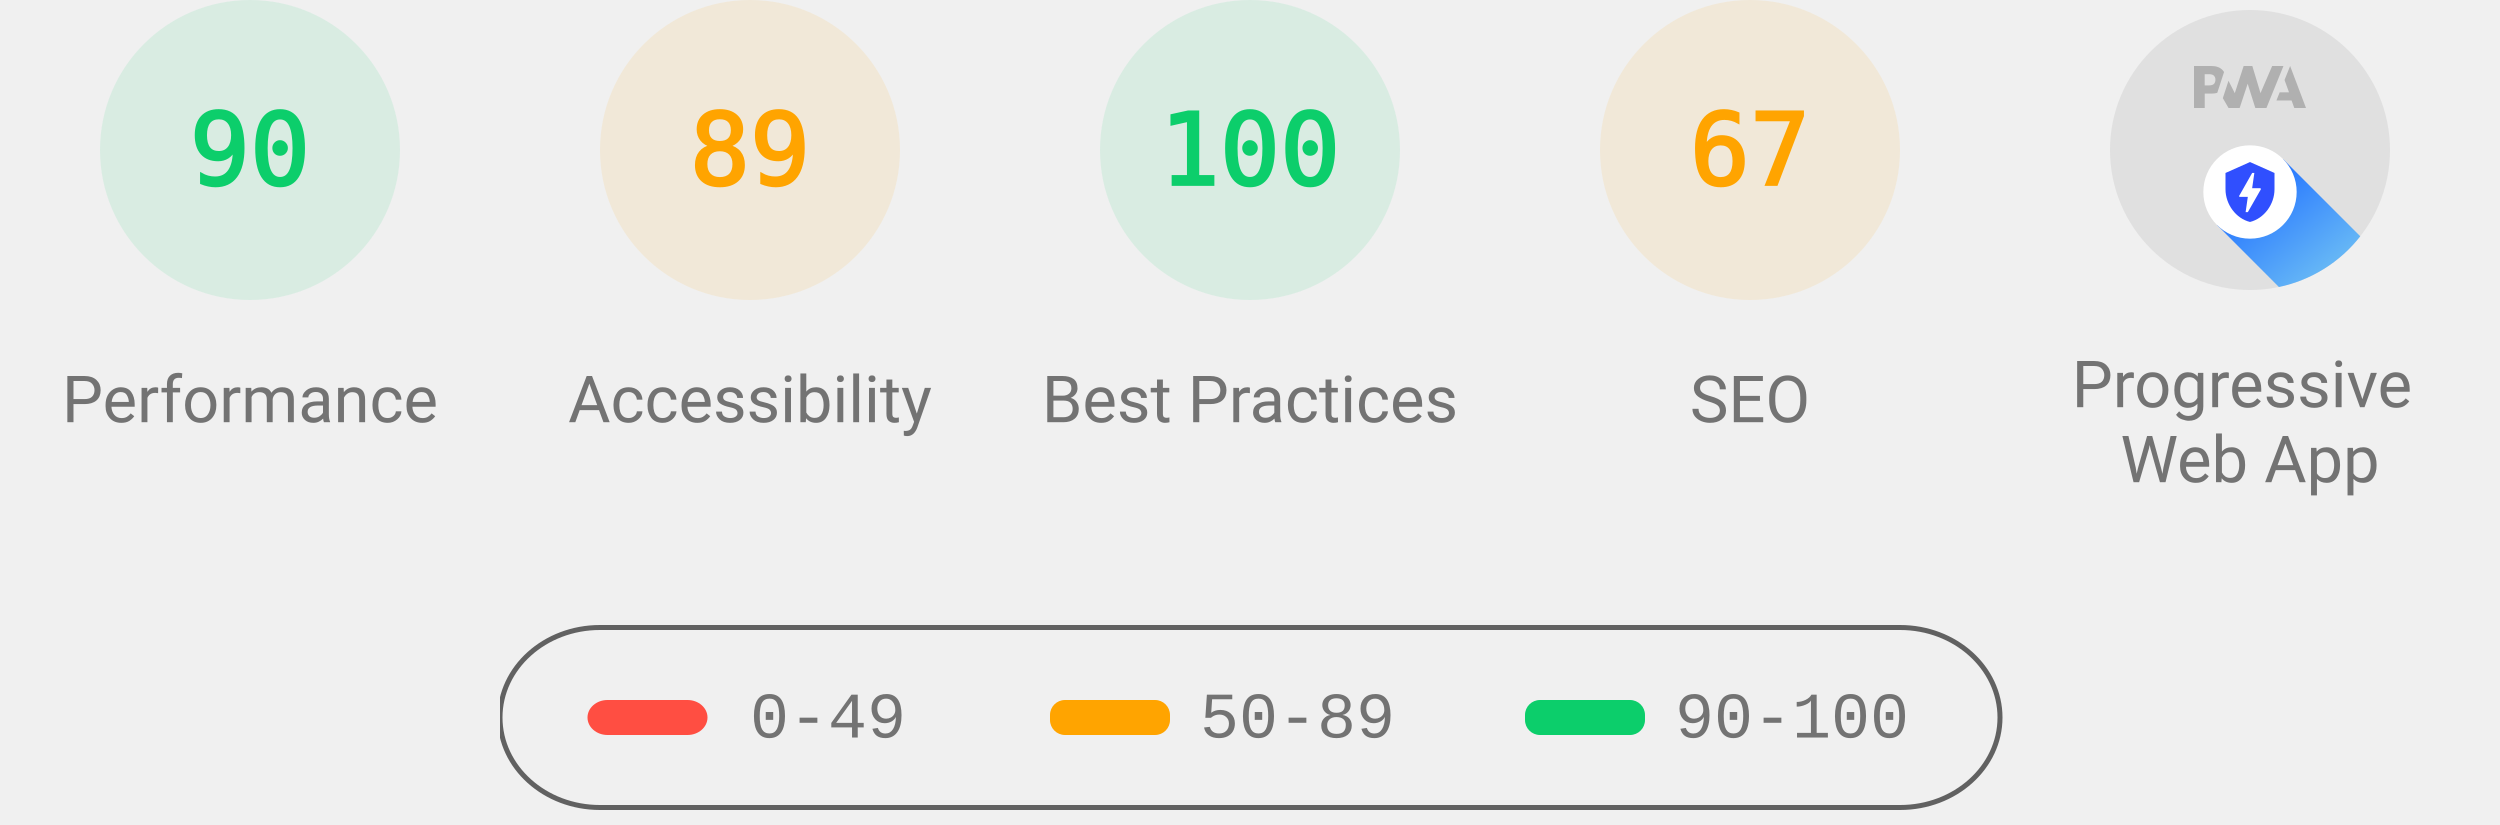
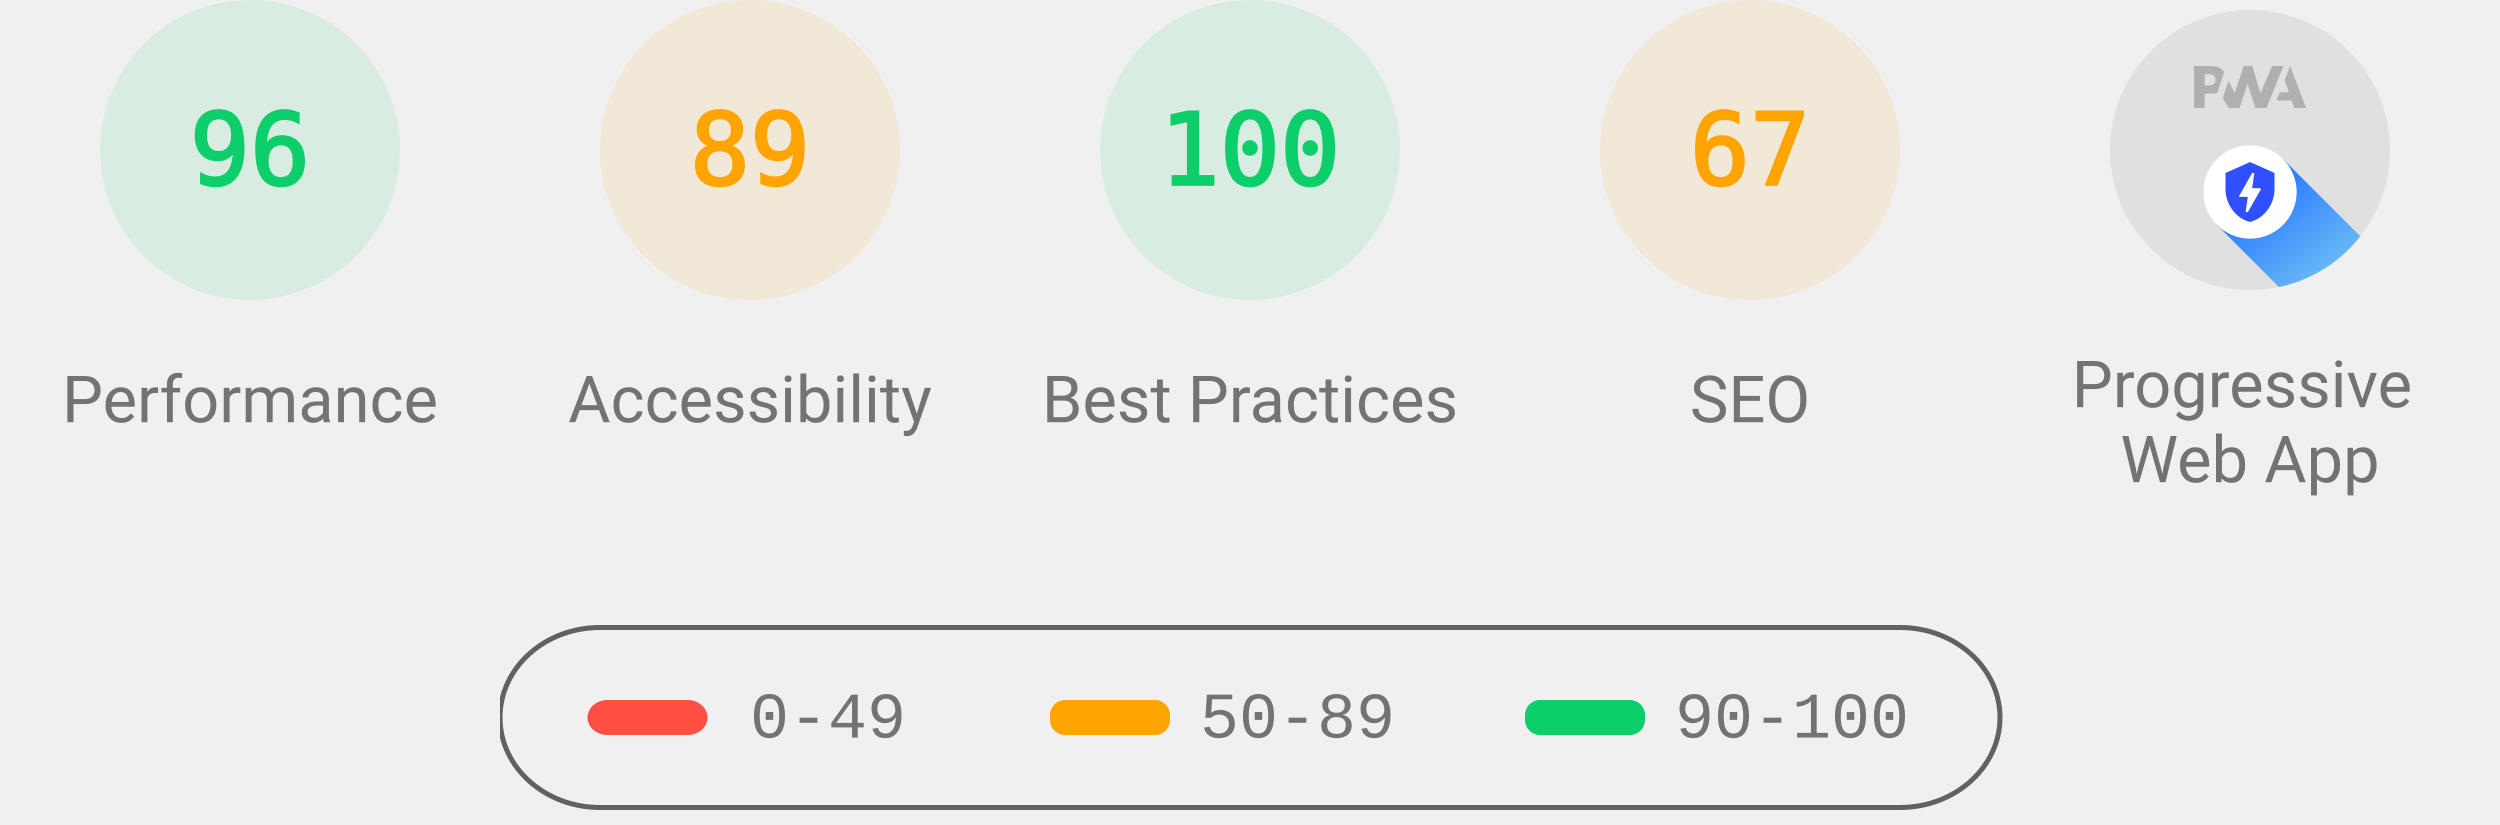
<svg xmlns="http://www.w3.org/2000/svg" class="theme--agnostic" fill="none" width="1000" height="330">
  <style>
			.gauge-base {
				opacity: 0.1
			}

			.gauge-arc {
				fill: none;
				animation-delay: 250ms;
				stroke-linecap: round;
				transform: rotate(-90deg);
				transform-origin: 100px 60px;
				animation: load-gauge 1s ease forwards
			}

			.guage-text {
				font-size: 40px;
				font-family: monospace;
				text-align: center
			}

			.guage-red {
				color: #ff4e42;
				fill: #ff4e42;
				stroke: #ff4e42
			}
			.guage-orange {
				color: #ffa400;
				fill: #ffa400;
				stroke: #ffa400
			}
			.guage-green {
				color: #0cce6b;
				fill: #0cce6b;
				stroke: #0cce6b
			}
			.theme--agnostic .guage-undefined {
				color: #5c5c5c;
				fill: #5c5c5c;
				stroke: #5c5c5c
			}
			.theme--light .guage-undefined {
				color: #1e1e1e;
				fill: #1e1e1e;
				stroke: #1e1e1e
			}
			.theme--dark .guage-undefined {
				color: #f5f5f5;
				fill: #f5f5f5;
				stroke: #f5f5f5
			}

			.guage-title {
				stroke: none;
				font-size: 26px;
				line-height: 26px;
				font-family: Roboto, Halvetica, Arial, sans-serif
			}
			.metric.guage-title {
				font-family: 'Courier New', Courier, monospace
			}
			.theme--agnostic .guage-title {
				color: #737373;
				fill: #737373
			}
			.theme--light .guage-title {
				color: #212121;
				fill: #212121
			}
			.theme--dark .guage-title {
				color: #f5f5f5;
				fill: #f5f5f5
			}

			@keyframes load-gauge {
				from {
					stroke-dasharray: 0 352.858
				}
			}
			.lh-gauge--pwa__disc {
				fill: #e0e0e0
			}
			.lh-gauge--pwa__logo {
				position: relative;
				fill: #b0b0b0
			}
			.lh-gauge--pwa__invisible {
				display: none
			}
			.lh-gauge--pwa__visible {
				display: inline
			}
			.guage-invisible {
				display: none
			}
			.lh-gauge--pwa__logo--primary-color {
				fill: #304ffe
			}
			.theme--agnostic .lh-gauge--pwa__logo--secondary-color {
				fill: #787878
			}
			.theme--light .lh-gauge--pwa__logo--secondary-color {
				fill: #3d3d3d
			}
			.theme--dark .lh-gauge--pwa__logo--secondary-color {
				fill: #d8b6b6
			}
			.theme--light #svg_2 {
				stroke: #00000022
			}
			.theme--agnostic #svg_2 {
				stroke: #616161
			}
			.theme--light #svg_2 {
				stroke: #00000022
			}
			.theme--dark #svg_2 {
				stroke: #f5f5f566
			}
		</style>
  <svg class="guage-div guage-perf guage-green" viewBox="0 0 200 200" width="200" height="200" x="0" y="0">
    <circle class="gauge-base" r="56" cx="100" cy="60" stroke-width="8" />
-     <circle class="gauge-arc guage-arc-1" r="56" cx="100" cy="60" stroke-width="8" style="stroke-dasharray: 316.672, 351.858;" />
-     <text class="guage-text" x="100px" y="60px" alignment-baseline="central" dominant-baseline="central" text-anchor="middle">90</text>
+     <circle class="gauge-arc guage-arc-1" r="56" cx="100" cy="60" stroke-width="8" style="stroke-dasharray: 337.784, 351.858;" />
+     <text class="guage-text" x="100px" y="60px" alignment-baseline="central" dominant-baseline="central" text-anchor="middle">96</text>
    <text class="guage-title" x="100px" y="160px" alignment-baseline="central" dominant-baseline="central" text-anchor="middle">Performance</text>
  </svg>,<svg class="guage-div guage-perf guage-orange" viewBox="0 0 200 200" width="200" height="200" x="200" y="0">
    <circle class="gauge-base" r="56" cx="100" cy="60" stroke-width="8" />
    <circle class="gauge-arc guage-arc-1" r="56" cx="100" cy="60" stroke-width="8" style="stroke-dasharray: 313.154, 351.858;" />
    <text class="guage-text" x="100px" y="60px" alignment-baseline="central" dominant-baseline="central" text-anchor="middle">89</text>
    <text class="guage-title" x="100px" y="160px" alignment-baseline="central" dominant-baseline="central" text-anchor="middle">Accessibility</text>
  </svg>,<svg class="guage-div guage-perf guage-green" viewBox="0 0 200 200" width="200" height="200" x="400" y="0">
    <circle class="gauge-base" r="56" cx="100" cy="60" stroke-width="8" />
    <circle class="gauge-arc guage-arc-1" r="56" cx="100" cy="60" stroke-width="8" style="stroke-dasharray: 351.858, 351.858;" />
    <text class="guage-text" x="100px" y="60px" alignment-baseline="central" dominant-baseline="central" text-anchor="middle">100</text>
    <text class="guage-title" x="100px" y="160px" alignment-baseline="central" dominant-baseline="central" text-anchor="middle">Best Practices</text>
  </svg>,<svg class="guage-div guage-perf guage-orange" viewBox="0 0 200 200" width="200" height="200" x="600" y="0">
    <circle class="gauge-base" r="56" cx="100" cy="60" stroke-width="8" />
    <circle class="gauge-arc guage-arc-1" r="56" cx="100" cy="60" stroke-width="8" style="stroke-dasharray: 235.745, 351.858;" />
    <text class="guage-text" x="100px" y="60px" alignment-baseline="central" dominant-baseline="central" text-anchor="middle">67</text>
    <text class="guage-title" x="100px" y="160px" alignment-baseline="central" dominant-baseline="central" text-anchor="middle">SEO</text>
  </svg>,<svg class="guage-div guage-pwa" viewBox="0 0 200 200" width="200" height="200" x="800" y="0">
    <svg viewBox="0 0 60 60" width="112" height="112" x="44" y="4">
      <defs>
        <linearGradient id="lh-gauge--pwa__check-circle__gradient-0" x1="50%" y1="0%" x2="50%" y2="100%">
          <stop stop-color="#00C852" offset="0%" />
          <stop stop-color="#009688" offset="100%" />
        </linearGradient>
        <linearGradient id="lh-gauge--pwa__installable__shadow-gradient-0" x1="76.056%" x2="24.111%" y1="82.995%" y2="24.735%">
          <stop stop-color="#A5D6A7" offset="0%" />
          <stop stop-color="#80CBC4" offset="100%" />
        </linearGradient>
        <linearGradient id="lh-gauge--pwa__fast-reliable__shadow-gradient-0" x1="76.056%" y1="82.995%" x2="25.678%" y2="26.493%">
          <stop stop-color="#64B5F6" offset="0%" />
          <stop stop-color="#2979FF" offset="100%" />
        </linearGradient>
        <g id="lh-gauge--pwa__fast-reliable-badge-0">
          <circle fill="#FFFFFF" cx="10" cy="10" r="10" />
          <path fill="#304FFE" d="M10 3.58l5.25 2.34v3.5c0 3.23-2.24 6.26-5.25 7-3.01-.74-5.25-3.77-5.25-7v-3.5L10 3.58zm-.47 10.74l2.76-4.83.03-.07c.04-.08 0-.24-.22-.24h-1.64l.47-3.26h-.47l-2.7 4.77c-.02.01.05-.1-.04.05-.09.16-.1.31.18.31h1.63l-.47 3.27h.47z" />
        </g>
        <g id="lh-gauge--pwa__installable-badge-0">
          <circle fill="#FFFFFF" cx="10" cy="10" r="10" />
          <path fill="#009688" d="M10 4.167A5.835 5.835 0 0 0 4.167 10 5.835 5.835 0 0 0 10 15.833 5.835 5.835 0 0 0 15.833 10 5.835 5.835 0 0 0 10 4.167zm2.917 6.416h-2.334v2.334H9.417v-2.334H7.083V9.417h2.334V7.083h1.166v2.334h2.334v1.166z" />
        </g>
      </defs>
      <g stroke="none" fill-rule="nonzero">
        <circle class="lh-gauge--pwa__disc" cx="30" cy="30" r="30" />
        <g class="lh-gauge--pwa__logo">
          <path d="M35.66 19.39l.7-1.75h2L37.4 15 38.6 12l3.4 9h-2.51l-.58-1.61z" />
          <path d="M33.52 21l3.65-9h-2.42l-2.5 5.82L30.5 12h-1.86l-1.9 5.82-1.35-2.65-1.21 3.72L25.4 21h2.38l1.72-5.2 1.64 5.2z" />
          <path fill-rule="nonzero" d="M20.3 17.91h1.48c.45 0 .85-.05 1.2-.15l.39-1.18 1.07-3.3a2.64 2.64 0 0 0-.28-.37c-.55-.6-1.36-.91-2.42-.91H18v9h2.3V17.9zm1.96-3.84c.22.22.33.5.33.87 0 .36-.1.65-.29.87-.2.23-.59.35-1.15.35h-.86v-2.41h.87c.52 0 .89.1 1.1.32z" />
        </g>
        <rect class="lh-gauge--pwa__component lh-gauge--pwa__na-line lh-gauge--pwa__invisible" fill="#FFFFFF" x="20" y="32" width="20" height="4" rx="2" />
        <g class="lh-gauge--pwa__component lh-gauge--pwa__fast-reliable-badge lh-gauge--pwa__visible" transform="translate(20, 29)">
          <path fill="url(#lh-gauge--pwa__fast-reliable__shadow-gradient-0)" d="M33.63 19.49A30 30 0 0 1 16.2 30.36L3 17.14 17.14 3l16.49 16.49z" />
          <use href="#lh-gauge--pwa__fast-reliable-badge-0" />
        </g>
        <g class="lh-gauge--pwa__component lh-gauge--pwa__installable-badge lh-gauge--pwa__invisible" transform="translate(20, 29)">
          <path fill="url(#lh-gauge--pwa__installable__shadow-gradient-0)" d="M33.629 19.487c-4.272 5.453-10.391 9.39-17.415 10.869L3 17.142 17.142 3 33.63 19.487z" />
          <use href="#lh-gauge--pwa__installable-badge-0" />
        </g>
        <g class="lh-gauge--pwa__component lh-gauge--pwa__fast-reliable-installable-badges lh-gauge--pwa__invisible">
          <g transform="translate(8, 29)">
            <path fill="url(#lh-gauge--pwa__fast-reliable__shadow-gradient-0)" d="M16.321 30.463L3 17.143 17.142 3l22.365 22.365A29.864 29.864 0 0 1 22 31c-1.942 0-3.84-.184-5.679-.537z" />
            <use href="#lh-gauge--pwa__fast-reliable-badge-0" />
          </g>
          <g transform="translate(32, 29)">
            <path fill="url(#lh-gauge--pwa__installable__shadow-gradient-0)" d="M25.982 11.84a30.107 30.107 0 0 1-13.08 15.203L3 17.143 17.142 3l8.84 8.84z" />
            <use href="#lh-gauge--pwa__installable-badge-0" />
          </g>
        </g>
        <g class="lh-gauge--pwa__component lh-gauge--pwa__check-circle lh-gauge--pwa__invisible" transform="translate(18, 28)">
          <circle fill="#FFFFFF" cx="12" cy="12" r="12" />
          <path fill="url(#lh-gauge--pwa__check-circle__gradient-0)" d="M12 2a10 10 0 1 0 0 20 10 10 0 0 0 0-20zm-2 15l-5-5 1.41-1.41L10 14.17l7.59-7.59L19 8l-9 9z" />
        </g>
      </g>
    </svg>
    <text class="guage-title" y="160px" alignment-baseline="central" dominant-baseline="central" text-anchor="middle">
      <tspan x="100px" dy="-6px">Progressive</tspan>
      <tspan x="100px" dy="30px">Web App</tspan>
    </text>
  </svg>
  <svg width="604" height="76" x="200" y="250">
    <g>
      <rect fill="none" id="canvas_background" height="80" width="604" y="-1" x="-1" />
      <g display="none" overflow="visible" y="0" x="0" height="100%" width="100%" id="canvasGrid">
        <rect fill="url(#gridpattern)" stroke-width="0" y="0" x="0" height="100%" width="100%" />
      </g>
    </g>
    <g>
      <rect fill-opacity="0" stroke-width="2" rx="40" id="svg_2" height="72" width="600" y="1" x="0" fill="#000000" />
      <rect stroke="#000" rx="8" id="svg_3" height="14" width="48" y="30" x="35" stroke-opacity="null" stroke-width="0" fill="#ff4e42" />
      <rect stroke="#000" rx="6" id="svg_4" height="14" width="48" y="30" x="220" stroke-opacity="null" stroke-width="0" fill="#ffa400" />
      <rect stroke="#000" rx="6" id="svg_5" height="14" width="48" y="30" x="410" stroke-opacity="null" stroke-width="0" fill="#0cce6b" />
      <text class="metric guage-title" xml:space="preserve" text-anchor="start" font-size="26" id="svg_6" y="45" x="100" stroke-opacity="null" stroke-width="0" stroke="#000">0-49</text>
      <text class="metric guage-title" xml:space="preserve" text-anchor="start" font-size="26" id="svg_7" y="45" x="280" stroke-opacity="null" stroke-width="0" stroke="#000">50-89</text>
      <text class="metric guage-title" xml:space="preserve" text-anchor="start" font-size="26" id="svg_8" y="45" x="470" stroke-opacity="null" stroke-width="0" stroke="#000">90-100</text>
    </g>
  </svg>
</svg>
